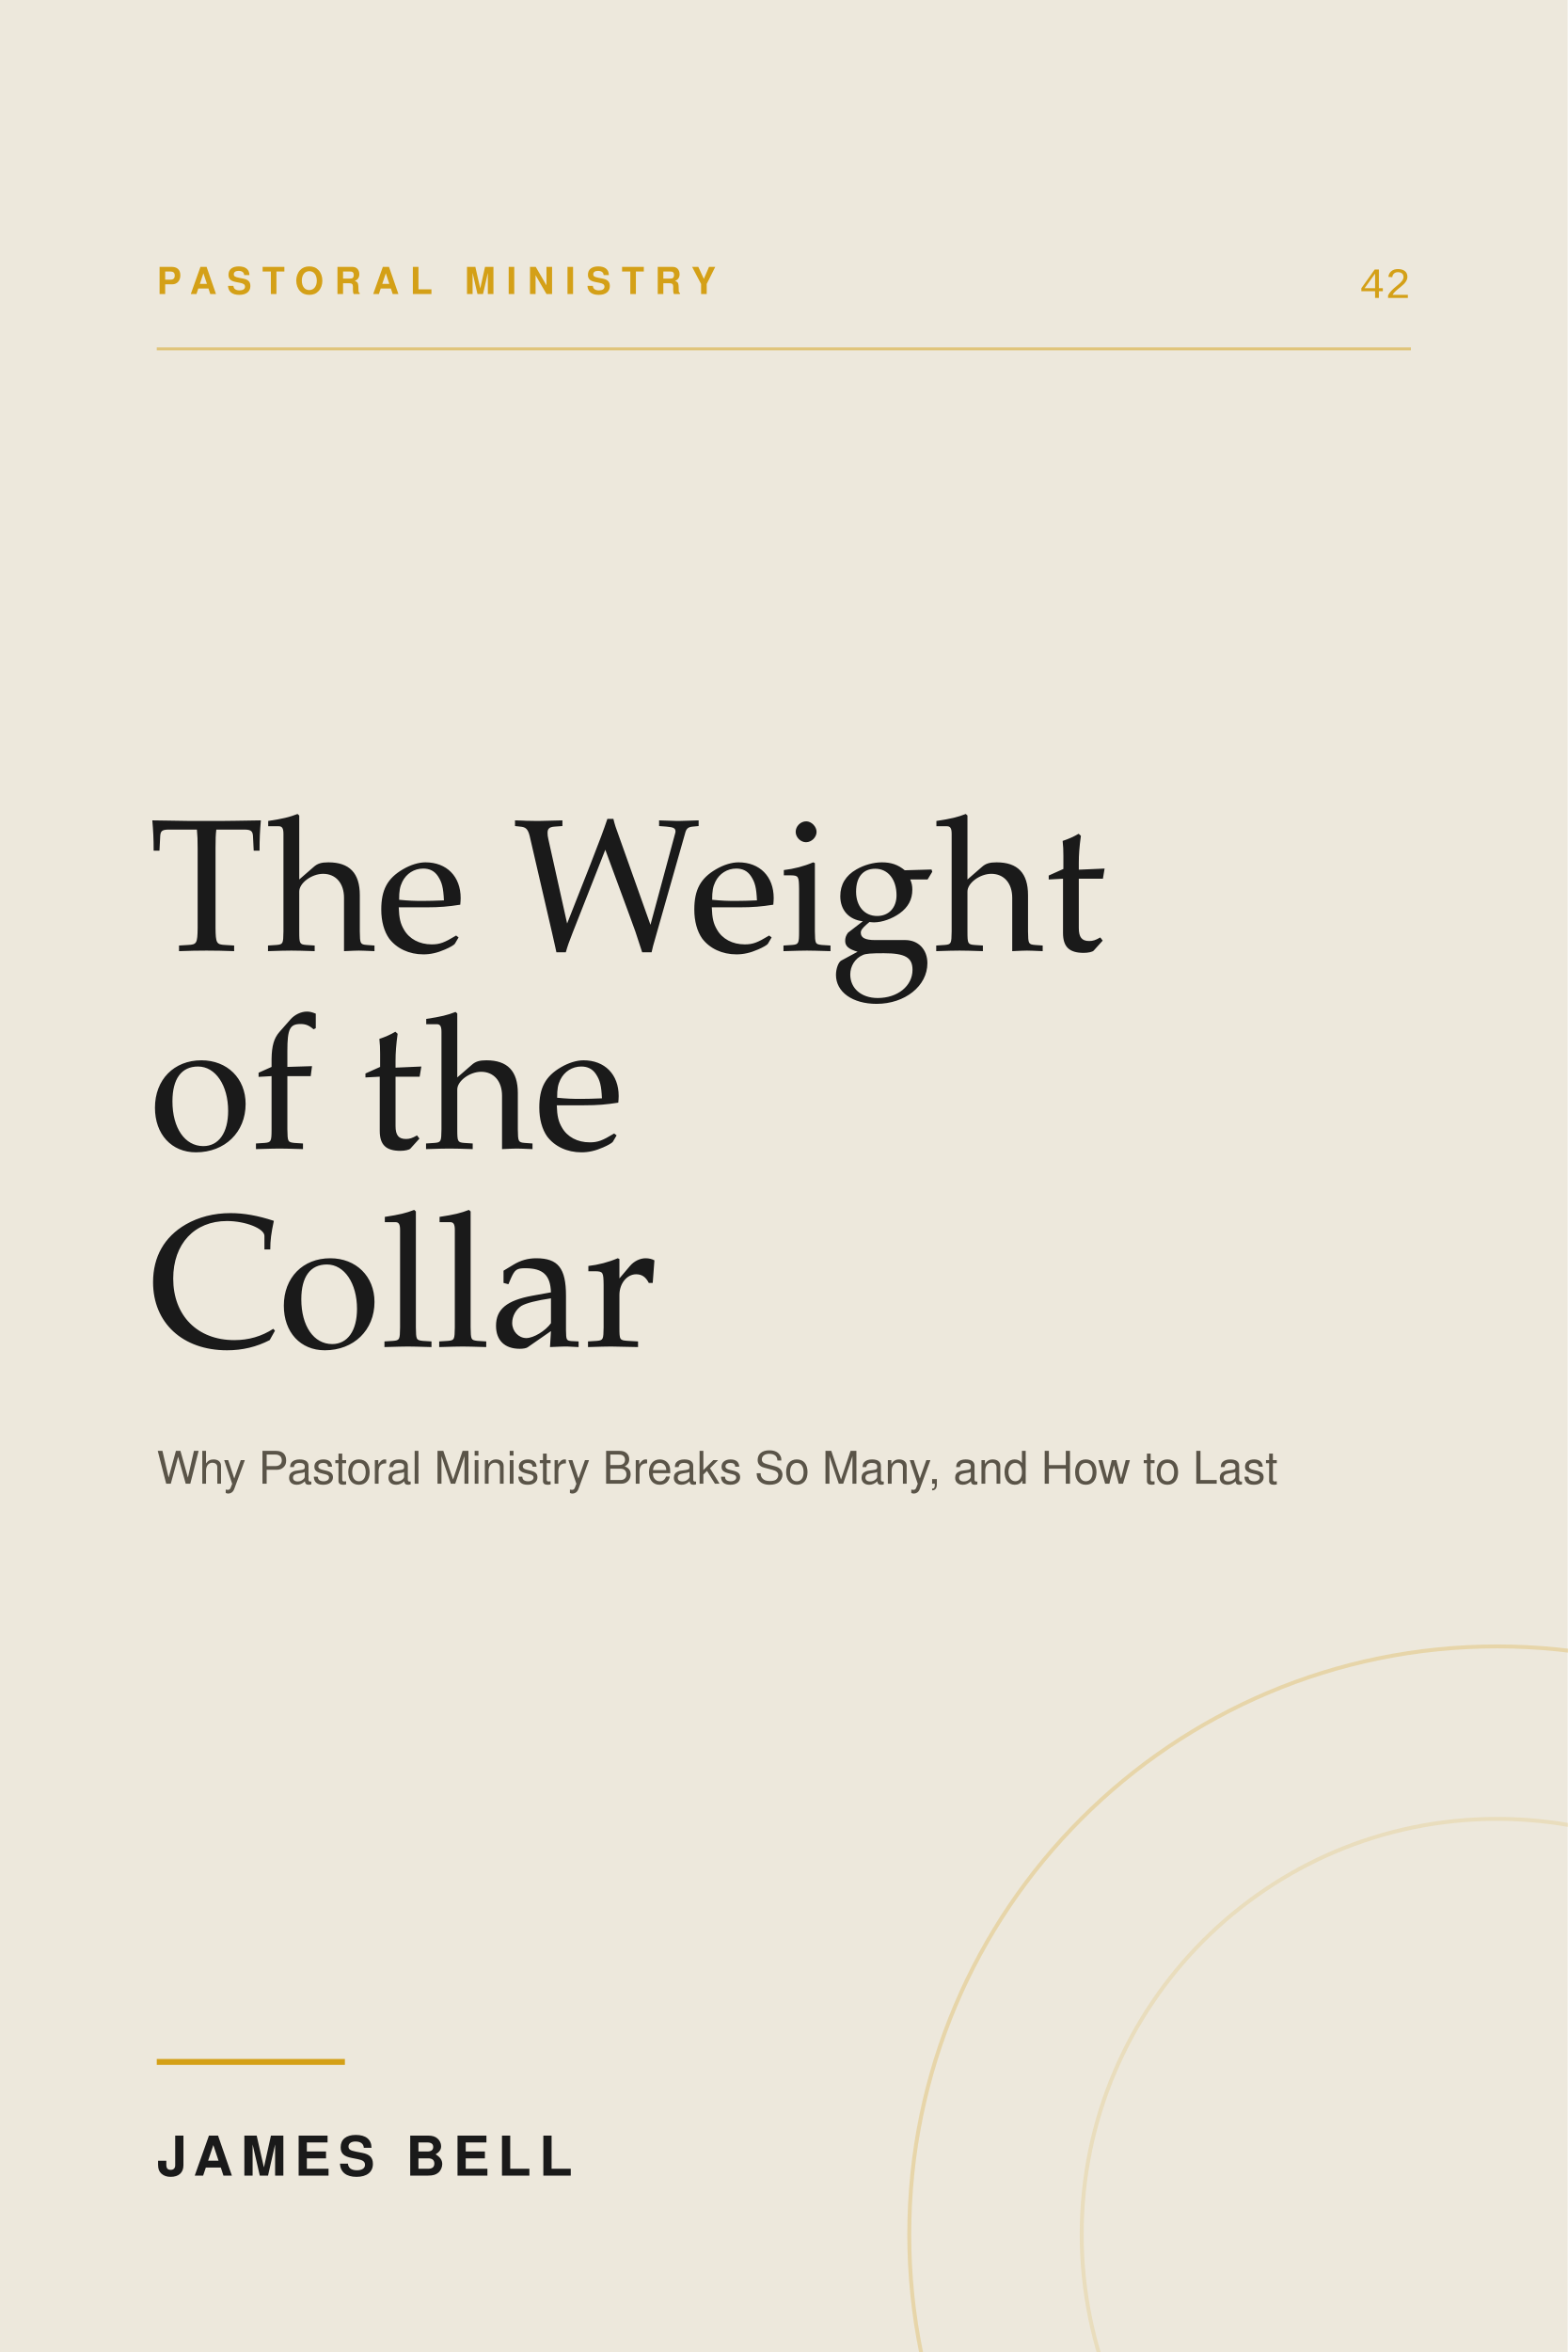
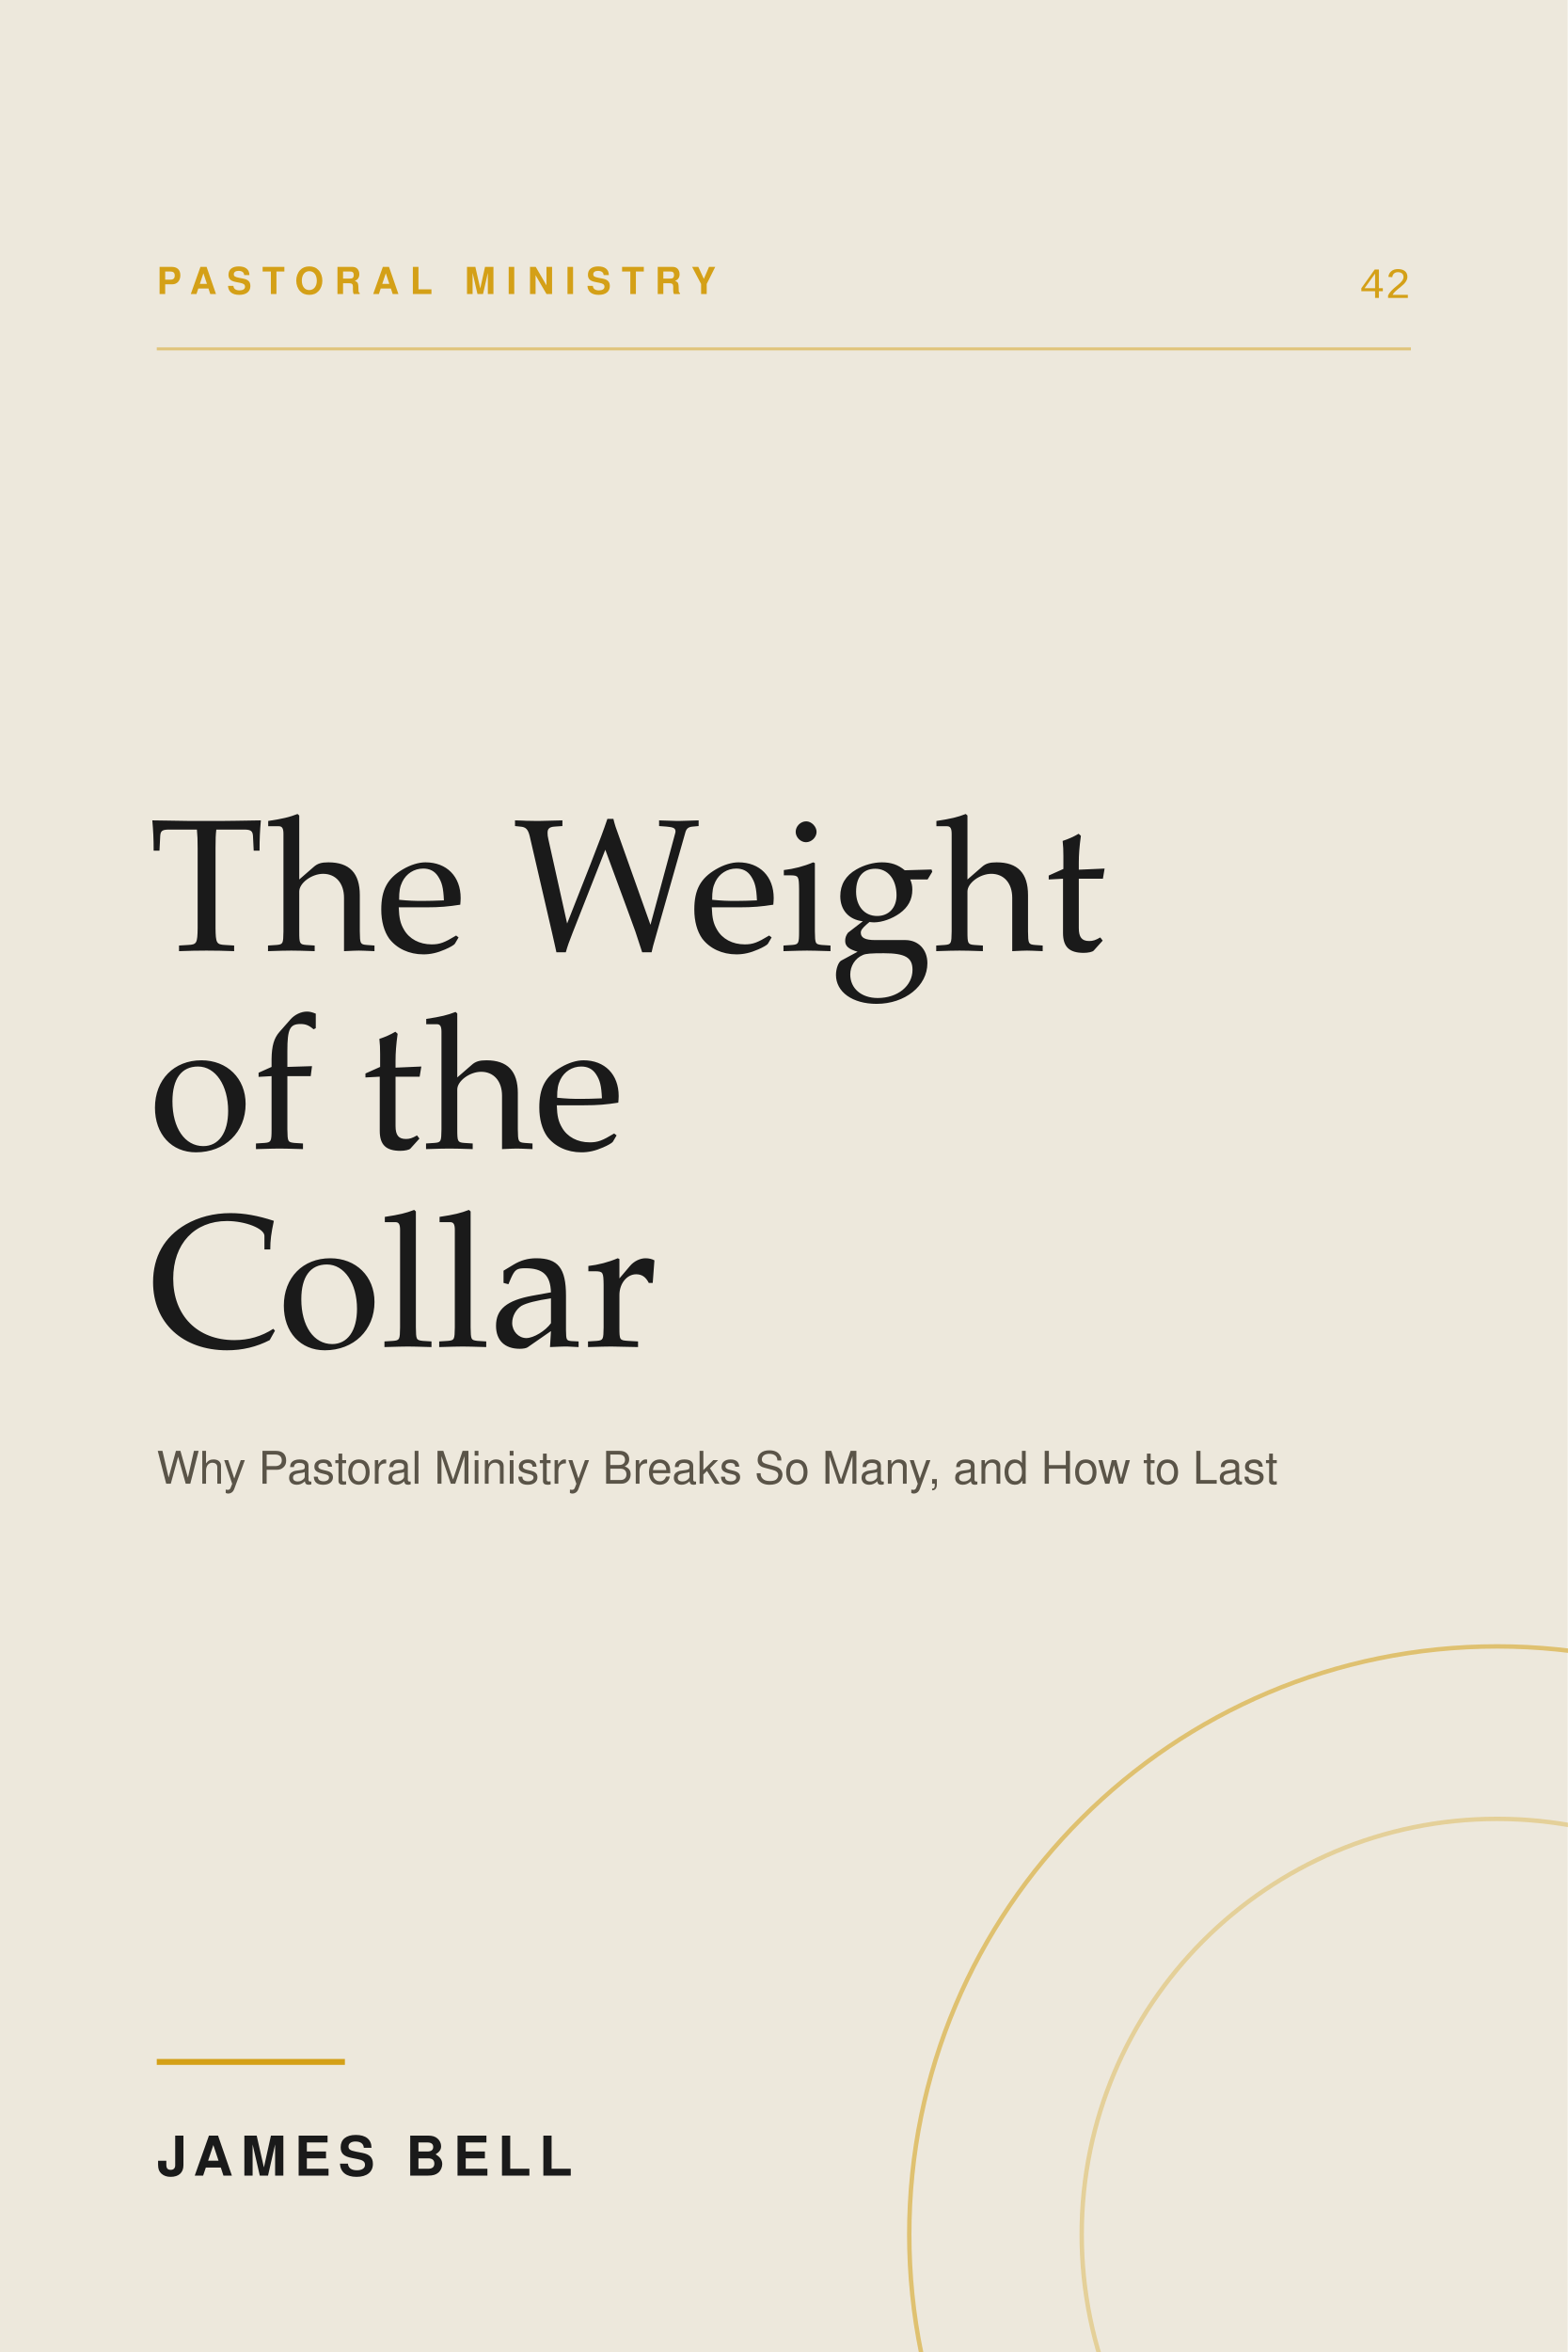
<svg xmlns="http://www.w3.org/2000/svg" width="800" height="1200" viewBox="0 0 800 1200" role="img" aria-label="The Weight of the Collar by James Bell">
  <rect width="800" height="1200" fill="#EDE8DC" />
-   <circle cx="764" cy="1140" r="300" fill="none" stroke="#D4A017" stroke-width="2" opacity="0.26" />
-   <circle cx="764" cy="1140" r="212" fill="none" stroke="#D4A017" stroke-width="2" opacity="0.16" />
+   <circle cx="764" cy="1140" r="300" fill="none" stroke="#D4A017" stroke-width="2.25" opacity="0.55" />
+   <circle cx="764" cy="1140" r="212" fill="none" stroke="#D4A017" stroke-width="2.25" opacity="0.34" />
  <text x="80" y="150" font-family="Helvetica, Arial, sans-serif" font-size="19" letter-spacing="5.5" font-weight="700" fill="#D4A017">PASTORAL MINISTRY</text>
  <text x="720" y="152" text-anchor="end" font-family="'JetBrains Mono', 'Courier New', monospace" font-size="22" fill="#D4A017">42</text>
  <line x1="80" y1="178" x2="720" y2="178" stroke="#D4A017" stroke-width="1.5" opacity="0.5" />
  <text x="76" y="485" font-family="Palatino, 'Palatino Linotype', Georgia, serif" font-size="96" fill="#1A1A1A">The Weight</text>
  <text x="76" y="586" font-family="Palatino, 'Palatino Linotype', Georgia, serif" font-size="96" fill="#1A1A1A">of the</text>
  <text x="76" y="687" font-family="Palatino, 'Palatino Linotype', Georgia, serif" font-size="96" fill="#1A1A1A">Collar</text>
  <text x="80" y="757" font-family="Helvetica, Arial, sans-serif" font-size="23" fill="#5A5448">Why Pastoral Ministry Breaks So Many, and How to Last</text>
  <line x1="80" y1="1052" x2="176" y2="1052" stroke="#D4A017" stroke-width="3" />
  <text x="80" y="1110" font-family="Helvetica, Arial, sans-serif" font-size="28" letter-spacing="4" font-weight="700" fill="#1A1A1A">JAMES BELL</text>
</svg>
